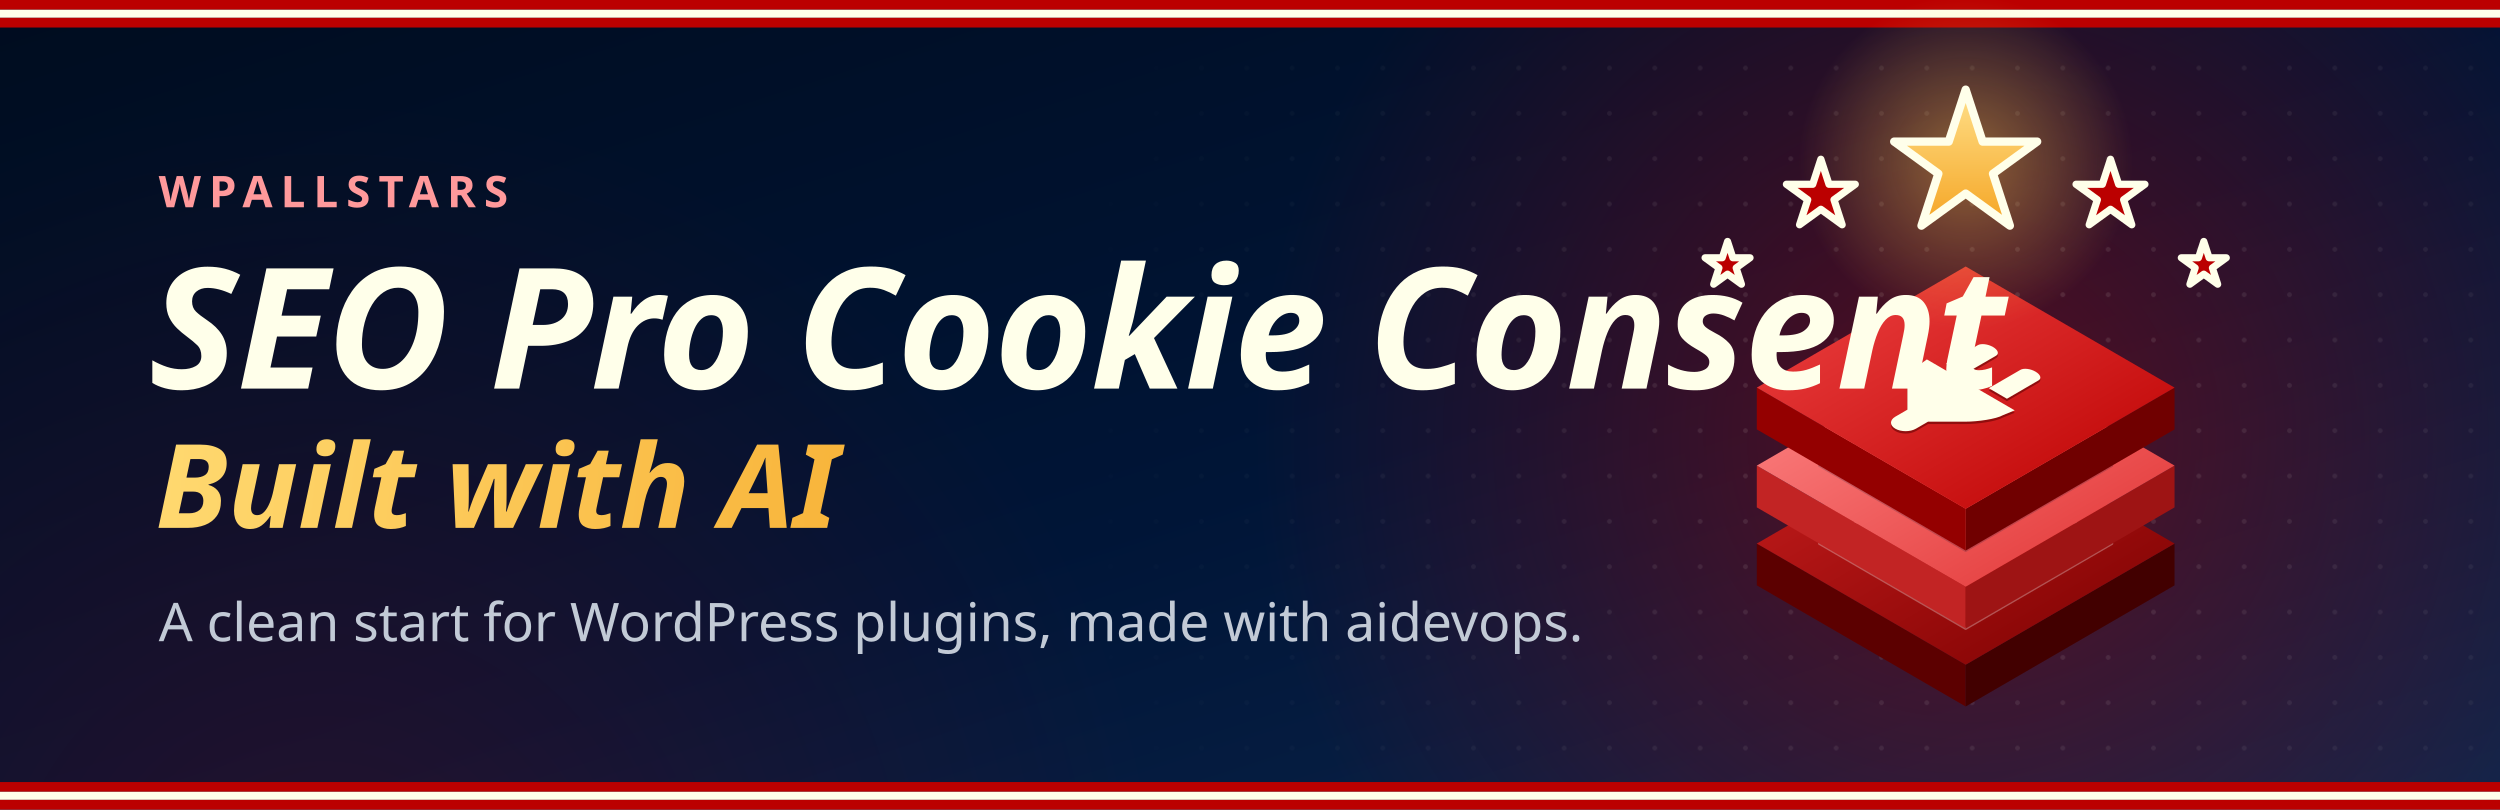
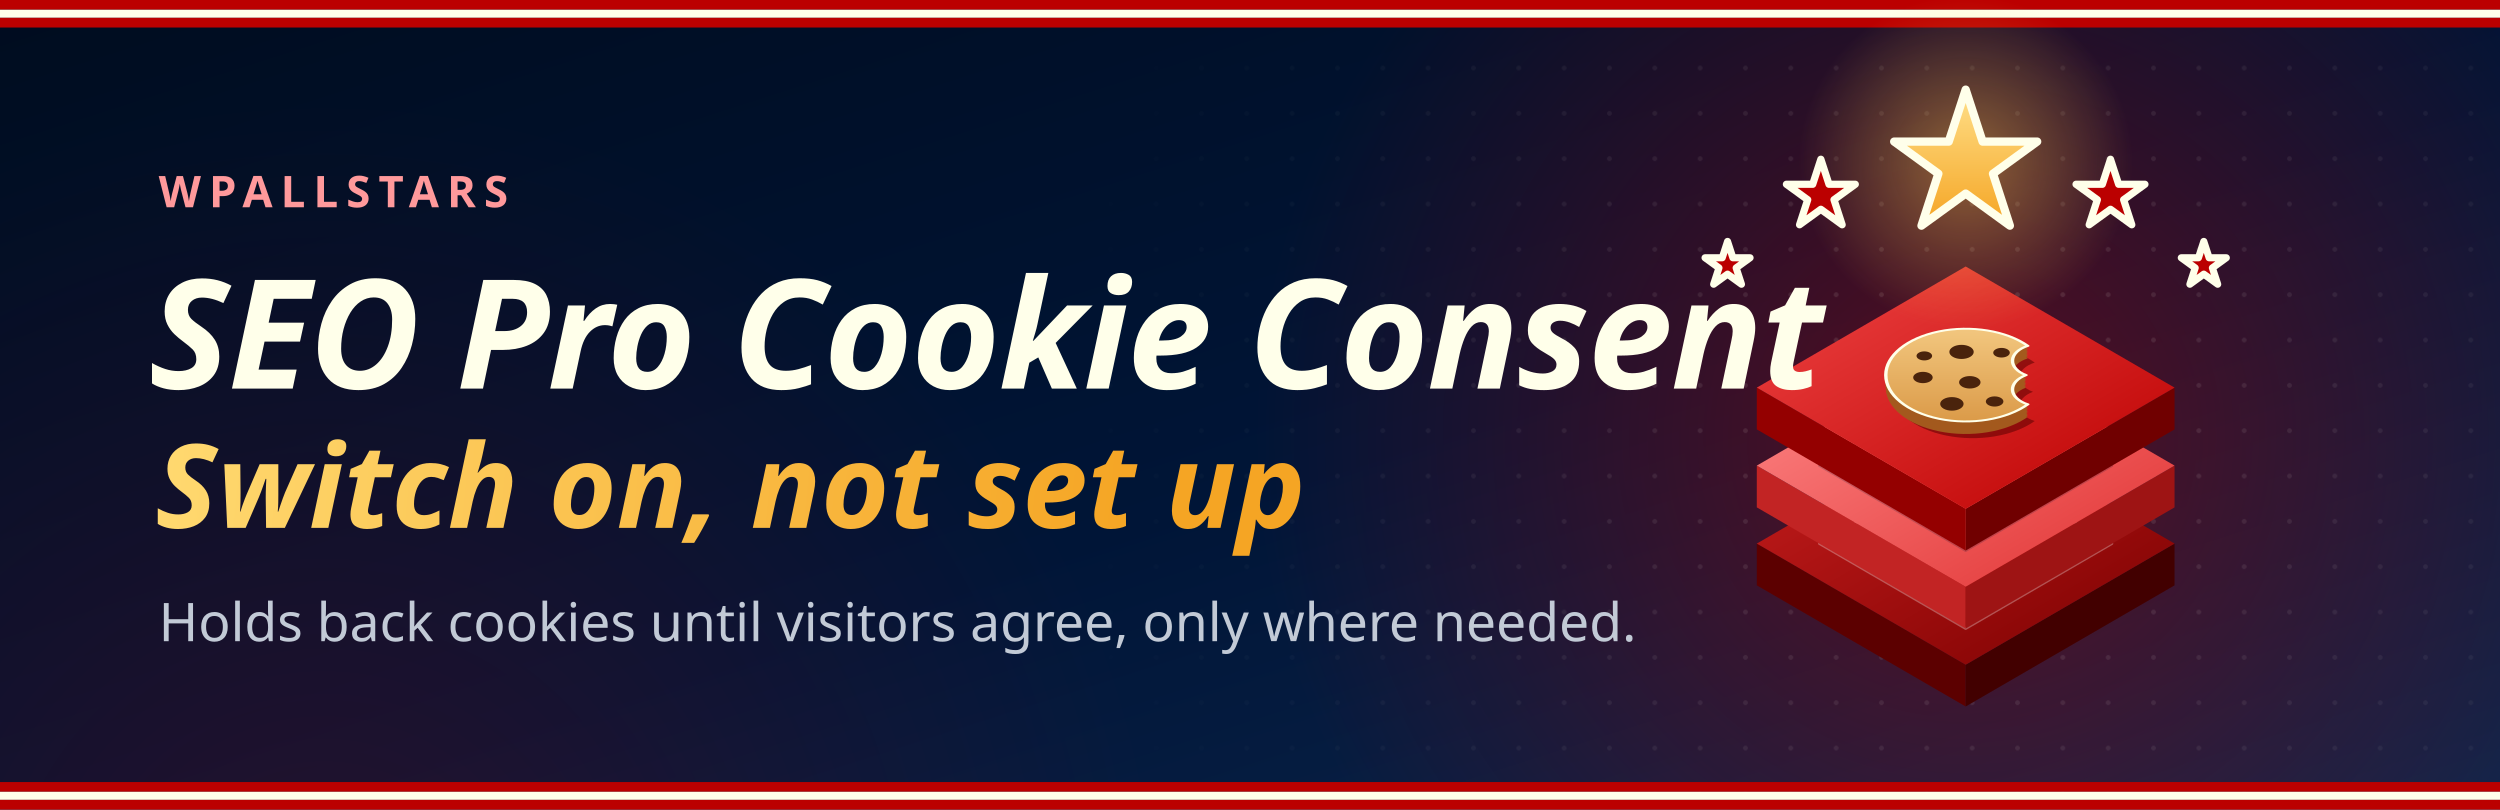
<svg xmlns="http://www.w3.org/2000/svg" xmlns:xlink="http://www.w3.org/1999/xlink" width="1544" height="500" viewBox="0 0 1544 500">
  <defs>
    <linearGradient id="bg" x1="0" y1="0" x2="1" y2="1">
      <stop offset="0" stop-color="#000c1f" />
      <stop offset="0.55" stop-color="#001537" />
      <stop offset="1" stop-color="#0d264d" />
    </linearGradient>
    <radialGradient id="glow-blue" cx="1214" cy="270" r="440" gradientUnits="userSpaceOnUse">
      <stop offset="0" stop-color="#bb0000" stop-opacity="0.45" />
      <stop offset="1" stop-color="#bb0000" stop-opacity="0" />
    </radialGradient>
    <radialGradient id="glow-red" cx="200" cy="580" r="520" gradientUnits="userSpaceOnUse">
      <stop offset="0" stop-color="#bb0000" stop-opacity="0.2" />
      <stop offset="1" stop-color="#bb0000" stop-opacity="0" />
    </radialGradient>
    <radialGradient id="glow-gold" cx="1214" cy="76" r="120" gradientUnits="userSpaceOnUse">
      <stop offset="0" stop-color="#ffc94d" stop-opacity="0.45" />
      <stop offset="1" stop-color="#ffc94d" stop-opacity="0" />
    </radialGradient>
    <radialGradient id="dots-fade" cx="1214" cy="260" r="560" gradientUnits="userSpaceOnUse">
      <stop offset="0" stop-color="#fff" stop-opacity="1" />
      <stop offset="1" stop-color="#fff" stop-opacity="0" />
    </radialGradient>
    <pattern id="dots" width="28" height="28" patternUnits="userSpaceOnUse">
      <circle cx="14" cy="14" r="1.5" fill="#ffffea" fill-opacity="0.12" />
    </pattern>
    <mask id="dots-mask">
      <rect width="1544" height="500" fill="url(#dots-fade)" />
    </mask>
    <linearGradient id="gold" x1="0" y1="0" x2="0" y2="1">
      <stop offset="0" stop-color="#ffe08a" />
      <stop offset="1" stop-color="#f5a524" />
    </linearGradient>
    <linearGradient id="gold-text" x1="96" y1="280" x2="700" y2="340" gradientUnits="userSpaceOnUse">
      <stop offset="0" stop-color="#ffd970" />
      <stop offset="1" stop-color="#f5a524" />
    </linearGradient>
    <linearGradient id="gold-text-details" x1="96" y1="224" x2="700" y2="284" gradientUnits="userSpaceOnUse">
      <stop offset="0" stop-color="#ffd970" />
      <stop offset="1" stop-color="#f5a524" />
    </linearGradient>
    <linearGradient id="top-red" x1="0" y1="0" x2="1" y2="1">
      <stop offset="0" stop-color="#ef4444" />
      <stop offset="1" stop-color="#bb0000" />
    </linearGradient>
    <linearGradient id="top-cream" x1="0" y1="0" x2="1" y2="1">
      <stop offset="0" stop-color="#ff8a8a" />
      <stop offset="1" stop-color="#e03131" />
    </linearGradient>
    <linearGradient id="top-blue" x1="0" y1="0" x2="1" y2="1">
      <stop offset="0" stop-color="#c81e1e" />
      <stop offset="1" stop-color="#7a0000" />
    </linearGradient>
    <polygon id="star" points="0,-1 0.225,-0.309 0.951,-0.309 0.363,0.118 0.588,0.809 0,0.382 -0.588,0.809 -0.363,0.118 -0.951,-0.309 -0.225,-0.309" />
+     <linearGradient id="cookie-top" x1="0" y1="0" x2="1" y2="1">
+       <stop offset="0" stop-color="#f7d08a" />
+       <stop offset="1" stop-color="#d6913d" />
+     </linearGradient>
+     <path id="cookie" transform="matrix(4.95 2.871 -4.95 2.871 1214 -57.42)" d="M18.16 9.15 A8.2 8.2 0 1 1 10.85 1.84 A3 3 0 0 0 14.38 5.62 A3 3 0 0 0 18.16 9.15 Z" />
+     <g id="chips" transform="matrix(4.95 2.871 -4.95 2.871 1214 -57.42)">
+       <circle cx="6.8" cy="7.4" r="1.25" />
+       <circle cx="11.2" cy="10.6" r="1.1" />
+       <circle cx="7.2" cy="13.4" r="1" />
+       <circle cx="12.6" cy="14.6" r="1.2" />
+       <circle cx="15.4" cy="11.2" r="0.9" />
+       <circle cx="9.8" cy="4.6" r="0.85" />
+       <circle cx="4.6" cy="10.6" r="0.8" />
+     </g>
  </defs>
  <rect width="1544" height="500" fill="url(#bg)" />
  <rect width="1544" height="500" fill="url(#glow-red)" />
  <rect width="1544" height="500" fill="url(#glow-blue)" />
  <rect width="1544" height="500" fill="url(#dots)" mask="url(#dots-mask)" />
  <g>
    <rect y="0" width="1544" height="6" fill="#bb0000" />
    <rect y="6" width="1544" height="5" fill="#ffffea" />
    <rect y="11" width="1544" height="6" fill="#bb0000" />
    <rect y="483" width="1544" height="6" fill="#bb0000" />
    <rect y="489" width="1544" height="5" fill="#ffffea" />
    <rect y="494" width="1544" height="6" fill="#bb0000" />
  </g>
  <g transform="translate(1214 248) scale(0.86) translate(-1214 -248)">
    <g stroke-linejoin="round">
      <g transform="translate(0 350)">
        <polygon points="1064,0 1214,87 1214,117 1064,30" fill="#5c0000" />
        <polygon points="1214,87 1364,0 1364,30 1214,117" fill="#420000" />
        <polygon points="1214,-87 1364,0 1214,87 1064,0" fill="url(#top-blue)" />
        <polygon points="1214,-61 1319,0 1214,61 1109,0" fill="none" stroke="#ffffff" stroke-opacity="0.3" stroke-width="2" />
      </g>
      <g transform="translate(0 294)">
        <polygon points="1064,0 1214,87 1214,117 1064,30" fill="#c22424" />
        <polygon points="1214,87 1364,0 1364,30 1214,117" fill="#9e1414" />
        <polygon points="1214,-87 1364,0 1214,87 1064,0" fill="url(#top-cream)" />
        <polygon points="1214,-61 1319,0 1214,61 1109,0" fill="none" stroke="#001537" stroke-opacity="0.18" stroke-width="2" />
      </g>
      <g transform="translate(0 238)">
        <polygon points="1064,0 1214,87 1214,117 1064,30" fill="#940000" />
        <polygon points="1214,87 1364,0 1364,30 1214,117" fill="#700000" />
        <polygon points="1214,-87 1364,0 1214,87 1064,0" fill="url(#top-red)" />
-         <g transform="matrix(4.95 2.871 -4.95 2.871 1214 -57.42)">
-           <path fill="#5c0000" fill-opacity="0.55" transform="translate(0.3 0.3) rotate(-45 10 10)" d="M13.11 4.36L9.87 7.6 8 5.73l3.24-3.24c.35-.34 1.05-.2 1.56.32.52.51.66 1.21.31 1.55zm-8 1.77l.91-1.12 9.01 9.01-1.19.84c-.71.71-2.63 1.16-3.82 1.16H6.14L4.9 17.26c-.59.59-1.54.59-2.12 0-.59-.58-.59-1.53 0-2.12l1.24-1.24v-3.88c0-1.13.4-3.19 1.09-3.89zm7.26 3.97l3.24-3.24c.34-.35 1.04-.21 1.55.31.52.51.66 1.21.31 1.55l-3.24 3.25z" />
-           <path fill="#ffffea" transform="rotate(-45 10 10)" d="M13.11 4.36L9.87 7.6 8 5.73l3.24-3.24c.35-.34 1.05-.2 1.56.32.52.51.66 1.21.31 1.55zm-8 1.77l.91-1.12 9.01 9.01-1.19.84c-.71.71-2.63 1.16-3.82 1.16H6.14L4.9 17.26c-.59.59-1.54.59-2.12 0-.59-.58-.59-1.53 0-2.12l1.24-1.24v-3.88c0-1.13.4-3.19 1.09-3.89zm7.26 3.97l3.24-3.24c.34-.35 1.04-.21 1.55.31.52.51.66 1.21.31 1.55l-3.24 3.25z" />
+         <use xlink:href="#cookie" transform="translate(5 3)" fill="#5c0000" fill-opacity="0.55" />
+         <g fill="#a3591d">
+           <use xlink:href="#cookie" />
+           <use xlink:href="#cookie" transform="translate(0 -1)" />
+           <use xlink:href="#cookie" transform="translate(0 -2)" />
+           <use xlink:href="#cookie" transform="translate(0 -3)" />
+           <use xlink:href="#cookie" transform="translate(0 -4)" />
+           <use xlink:href="#cookie" transform="translate(0 -5)" />
+           <use xlink:href="#cookie" transform="translate(0 -6)" />
+           <use xlink:href="#cookie" transform="translate(0 -7)" />
+           <use xlink:href="#cookie" transform="translate(0 -8)" />
        </g>
+         <use xlink:href="#cookie" transform="translate(0 -9)" fill="url(#cookie-top)" stroke="#ffffea" stroke-width="0.35" />
+         <use xlink:href="#chips" transform="translate(0 -9)" fill="#4a230c" />
      </g>
    </g>
    <circle cx="1214" cy="76" r="120" fill="url(#glow-gold)" />
    <g stroke-linejoin="round">
      <g fill="#bb0000" stroke="#ffffea" stroke-width="5">
        <use xlink:href="#star" transform="translate(1043 150) scale(17)" stroke-width="0.3" />
        <use xlink:href="#star" transform="translate(1110 100) scale(26)" stroke-width="0.2" />
        <use xlink:href="#star" transform="translate(1318 100) scale(26)" stroke-width="0.2" />
        <use xlink:href="#star" transform="translate(1385 150) scale(17)" stroke-width="0.3" />
      </g>
      <use xlink:href="#star" transform="translate(1214 78) scale(54)" fill="url(#gold)" stroke="#ffffea" stroke-width="0.11" />
    </g>
  </g>
  <g id="words" font-family="Zilla Slab" text-rendering="geometricPrecision">
    <text x="98" y="128" font-size="27" font-weight="600" letter-spacing="5" fill="#ff999b">WPALLSTARS</text>
-     <text x="92" y="240" font-size="104" font-weight="700" font-style="italic" letter-spacing="-1" fill="#ffffea">SEO Pro Cookie Consent</text>
-     <text x="96" y="326" font-size="72" font-weight="700" font-style="italic" fill="url(#gold-text)">Built with AI</text>
-     <text x="98" y="396" font-size="33" font-weight="500" fill="#c2cad6">A clean start for WordPress plugins, made with aidevops.</text>
+     <text x="92" y="240" font-size="94" font-weight="700" font-style="italic" letter-spacing="-1" fill="#ffffea">SEO Pro Cookie Consent</text>
+     <text x="96" y="326" font-size="72" font-weight="700" font-style="italic" fill="url(#gold-text)">Switch on, not set up</text>
+     <text x="98" y="396" font-size="33" font-weight="500" fill="#c2cad6">Holds back cookies until visitors agree, only where needed.</text>
  </g>
  <g id="words-details" display="none" font-family="Zilla Slab" text-rendering="geometricPrecision">
    <text x="98" y="86" font-size="27" font-weight="600" letter-spacing="5" fill="#ff999b">WPALLSTARS</text>
-     <text x="92" y="190" font-size="104" font-weight="700" font-style="italic" letter-spacing="-1" fill="#ffffea">SEO Pro Cookie Consent</text>
-     <text x="96" y="270" font-size="72" font-weight="700" font-style="italic" fill="url(#gold-text-details)">Built with AI</text>
-     <text x="98" y="324" font-size="33" font-weight="500" fill="#c2cad6">A clean start for WordPress plugins, made with aidevops.</text>
+     <text x="92" y="190" font-size="94" font-weight="700" font-style="italic" letter-spacing="-1" fill="#ffffea">SEO Pro Cookie Consent</text>
+     <text x="96" y="270" font-size="72" font-weight="700" font-style="italic" fill="url(#gold-text-details)">Switch on, not set up</text>
+     <text x="98" y="324" font-size="33" font-weight="500" fill="#c2cad6">Holds back cookies until visitors agree, only where needed.</text>
  </g>
</svg>
